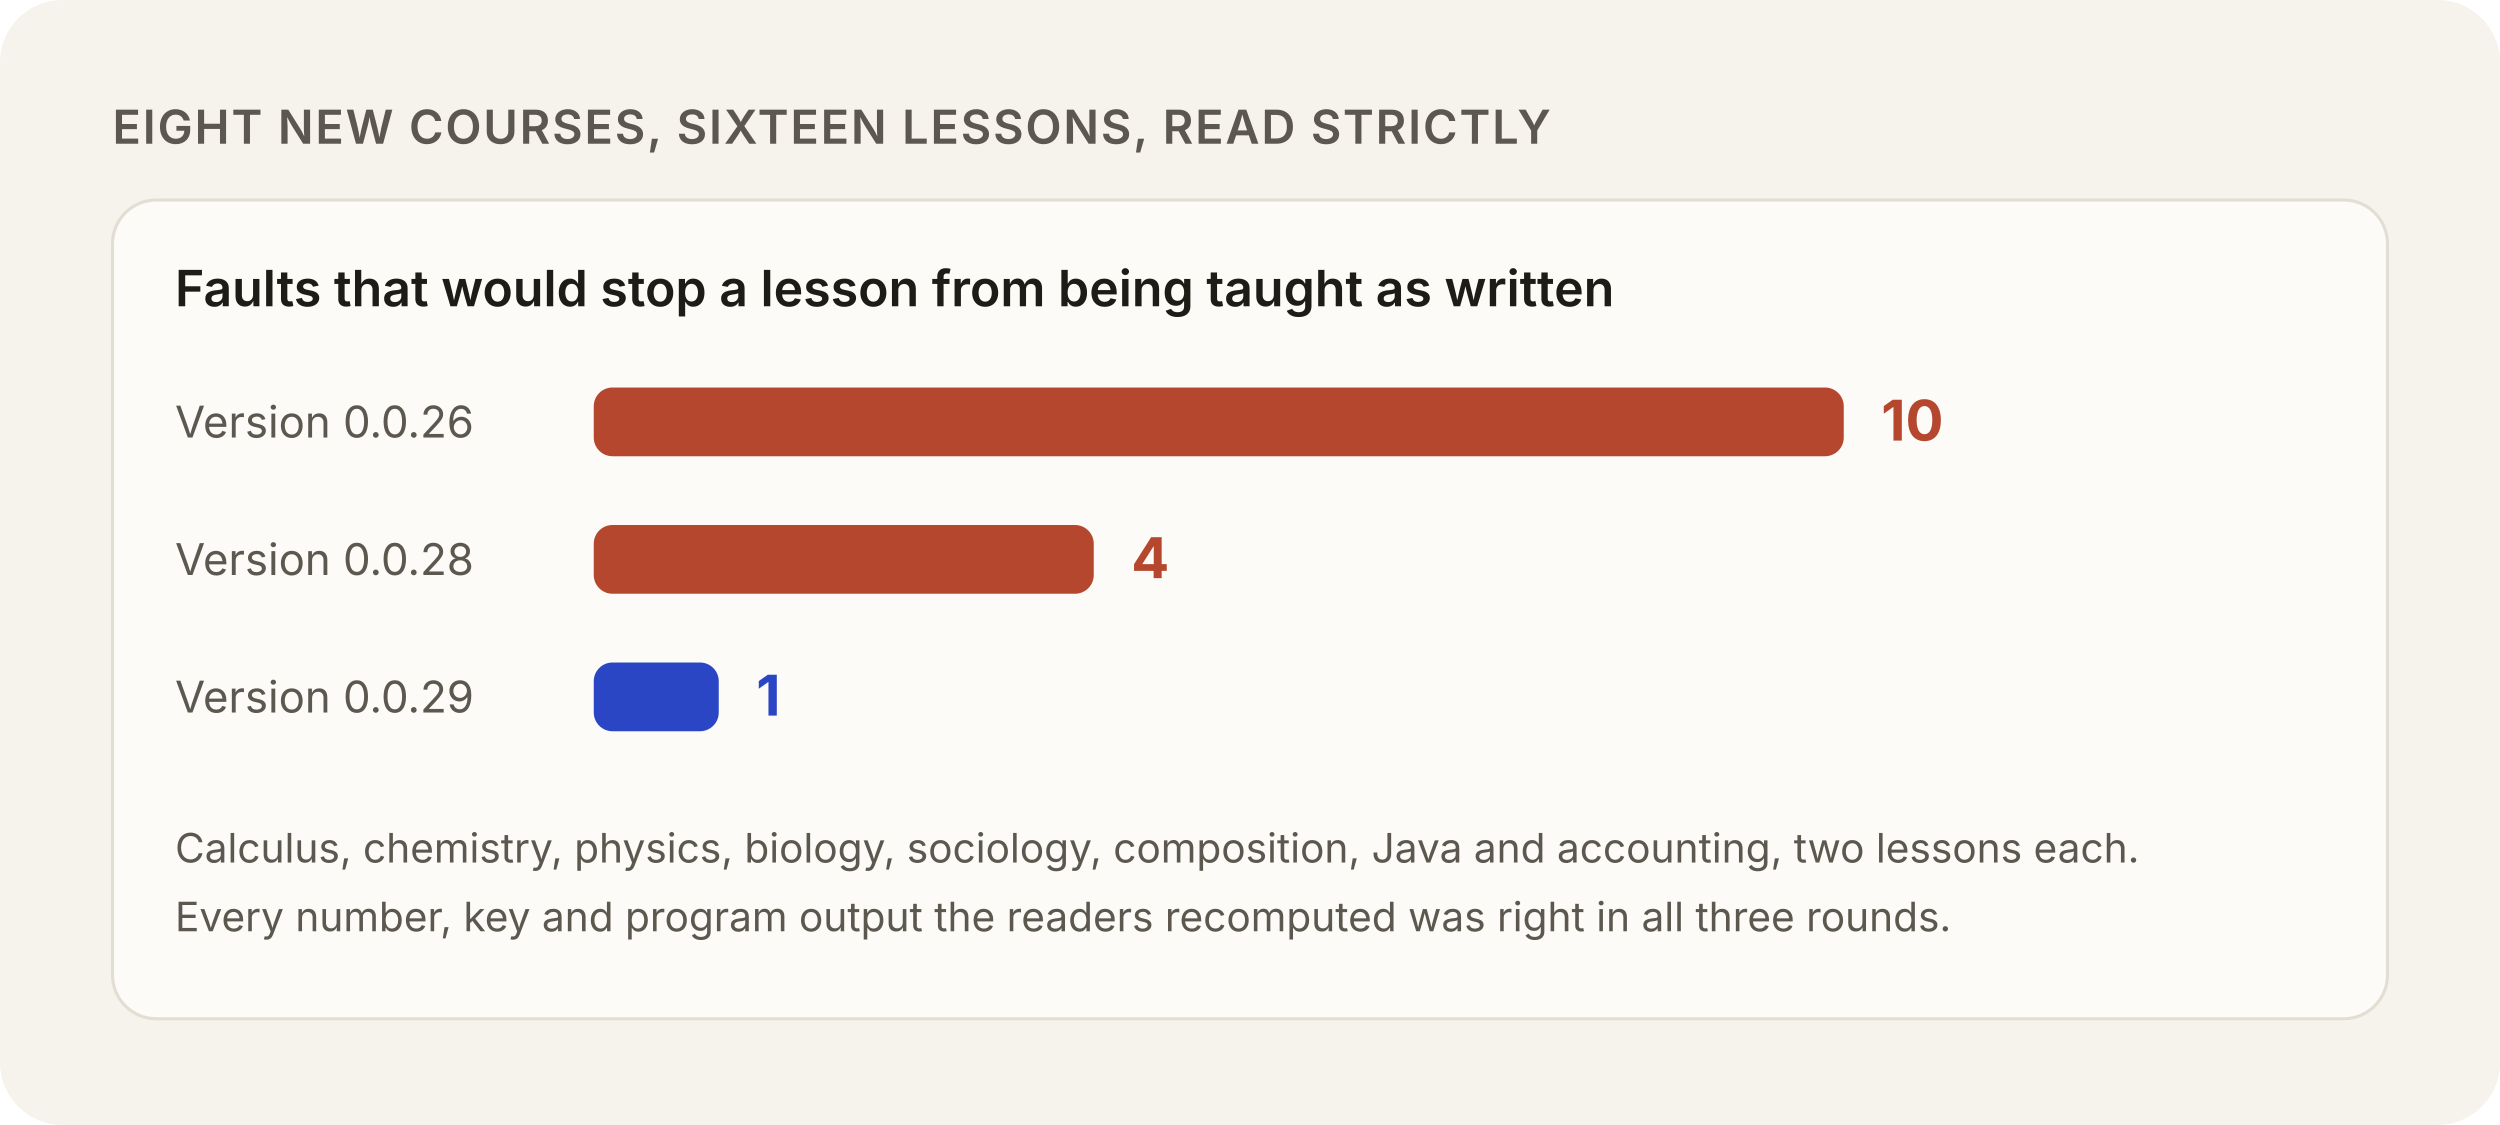
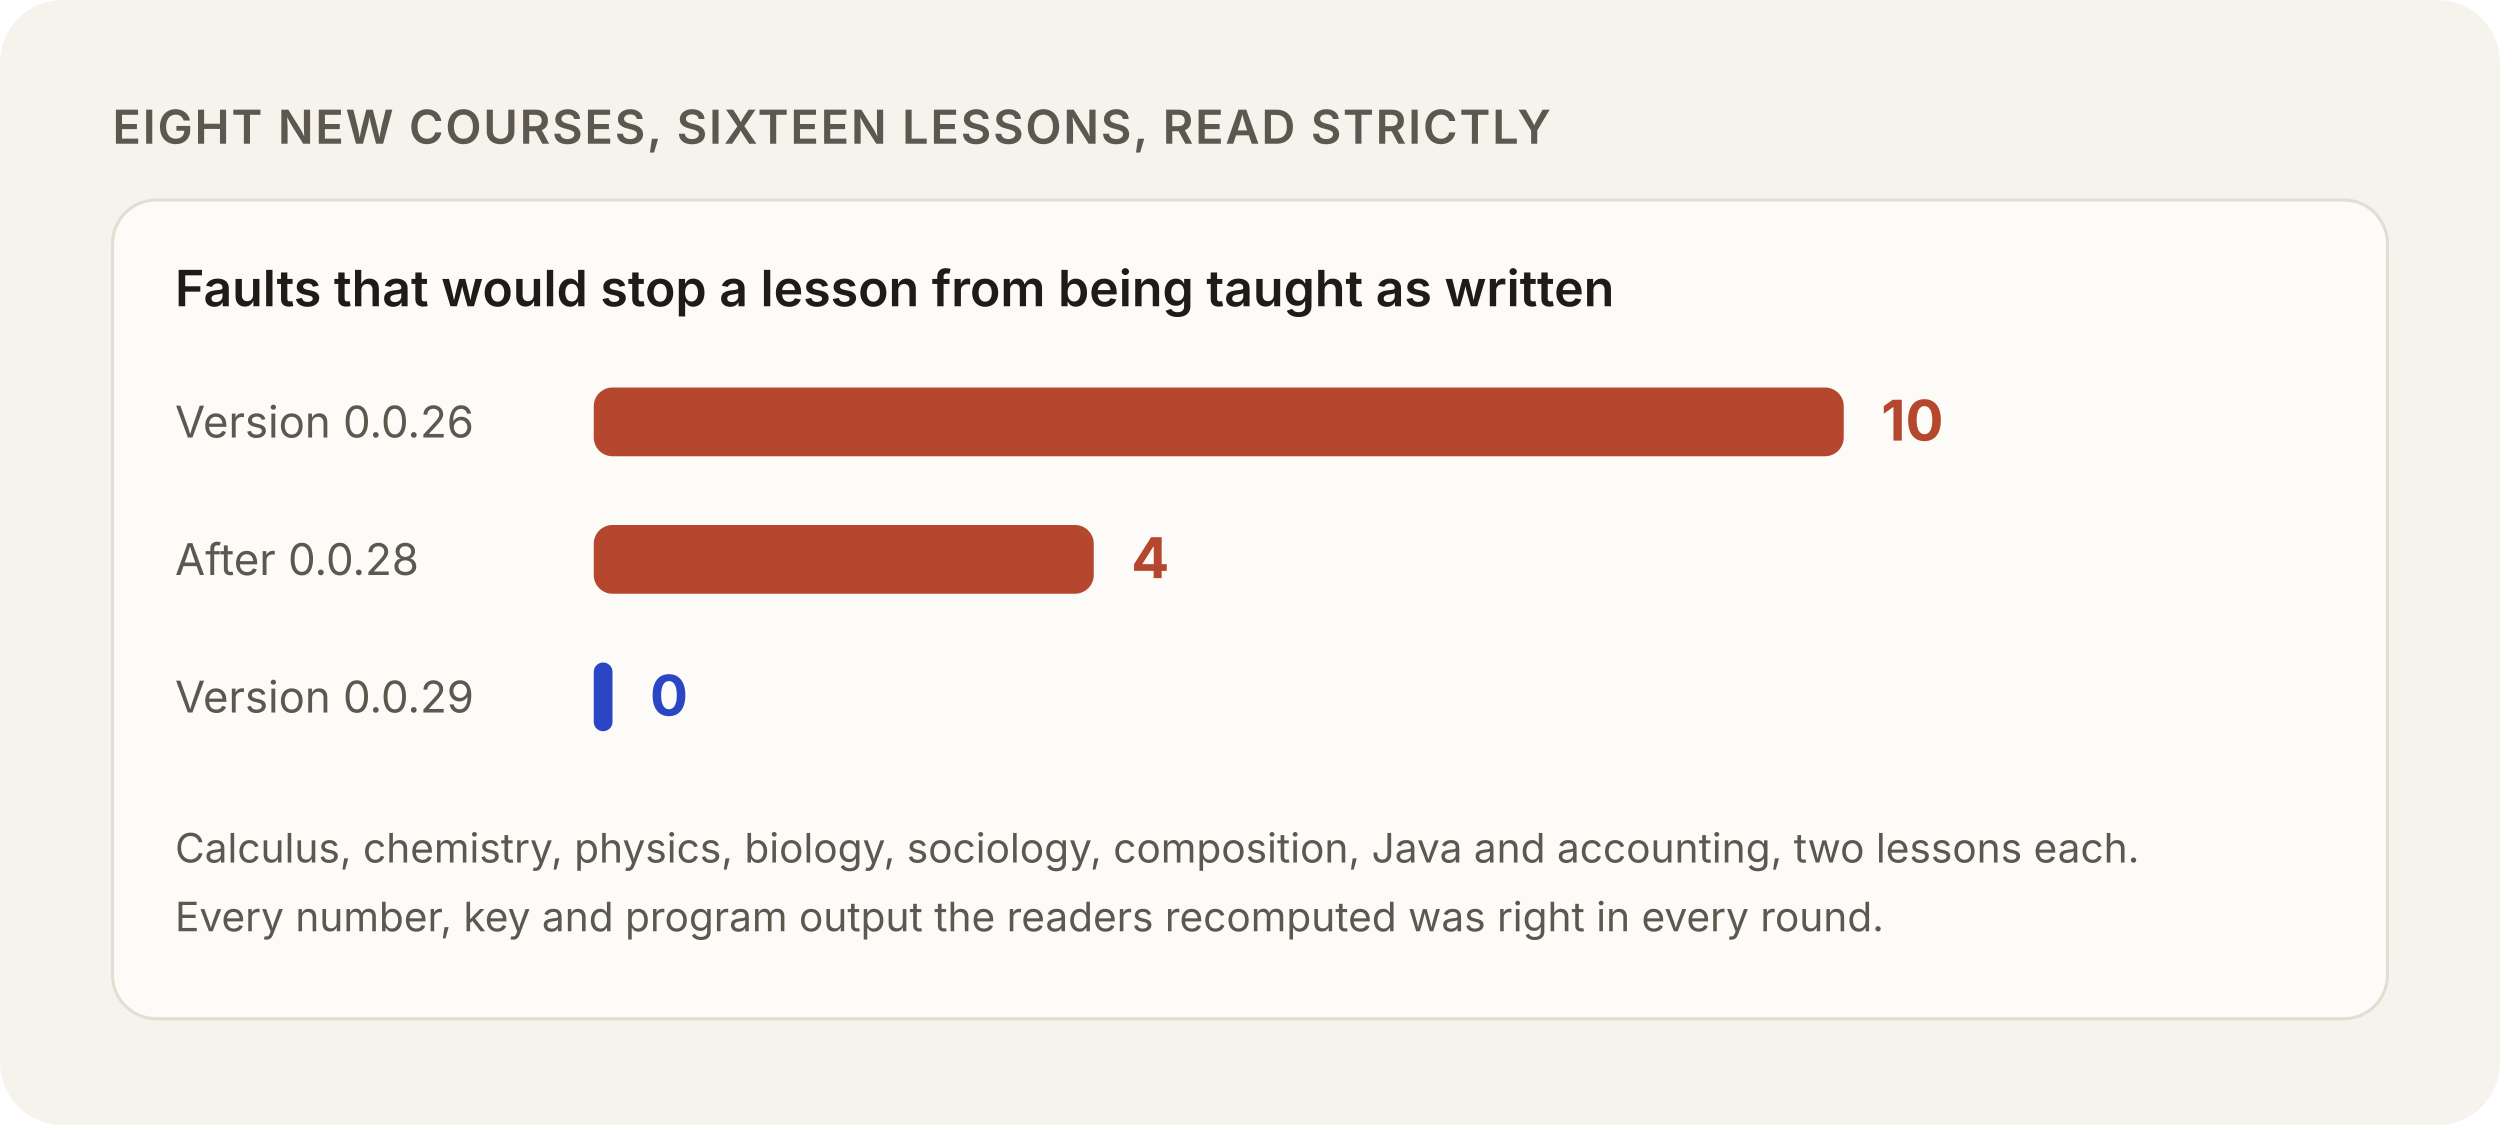
<svg xmlns="http://www.w3.org/2000/svg" viewBox="0 0 800 360" font-family="ui-sans-serif, system-ui, -apple-system, 'Segoe UI', sans-serif">
  <style>
    .bg { fill: #F6F3EC } .card { fill: #FCFBF7; stroke: #E3DED3 } .ink { fill: #1E1C17 } .ink2 { fill: #5C584F }
    .acc { fill: #2B46C4 } .bad { fill: #B4472E } .bar { fill: #E9E4D8 }
    @media (prefers-color-scheme: dark) {
      .bg { fill: #22231F } .card { fill: #1C1D19; stroke: #2E2F2A } .ink { fill: #ECE8DF } .ink2 { fill: #B3AEA3 }
      .acc { fill: #8FA3FF } .bad { fill: #E08A6E } .bar { fill: #2E2F2A }
    }
  </style>
  <rect class="bg" width="800" height="360" rx="20" />
  <text class="ink2" x="36" y="46" font-size="15" font-weight="600" letter-spacing="0.6">EIGHT NEW COURSES, SIXTEEN LESSONS, READ STRICTLY</text>
  <rect class="card" x="36" y="64" width="728" height="262" rx="14" />
  <text class="ink" x="56" y="98" font-size="16" font-weight="600">Faults that would stop a lesson from being taught as written</text>
  <text class="ink2" x="56" y="140" font-size="14">Version 0.0.26</text>
  <rect class="bad" x="190" y="124" width="400" height="22" rx="6" />
  <text class="bad" x="602" y="141" font-size="18" font-weight="700">10</text>
-   <text class="ink2" x="56" y="184" font-size="14">Version 0.0.28</text>
+   <text class="ink2" x="56" y="184" font-size="14">After 0.0.28</text>
  <rect class="bad" x="190" y="168" width="160" height="22" rx="6" />
  <text class="bad" x="362" y="185" font-size="18" font-weight="700">4</text>
  <text class="ink2" x="56" y="228" font-size="14">Version 0.0.29</text>
-   <rect class="acc" x="190" y="212" width="40" height="22" rx="6" />
-   <text class="acc" x="242" y="229" font-size="18" font-weight="700">1</text>
+   <rect class="acc" x="190" y="212" width="6" height="22" rx="3" />
+   <text class="acc" x="208" y="229" font-size="18" font-weight="700">0</text>
  <text class="ink2" x="56" y="276" font-size="13">Calculus, chemistry, physics, biology, sociology, composition, Java and accounting, two lessons each.</text>
-   <text class="ink2" x="56" y="298" font-size="13">Every number, key and program output the readers recomputed was right in all three rounds.</text>
+   <text class="ink2" x="56" y="298" font-size="13">Every number, key and program output the readers recomputed was right in every round.</text>
</svg>
